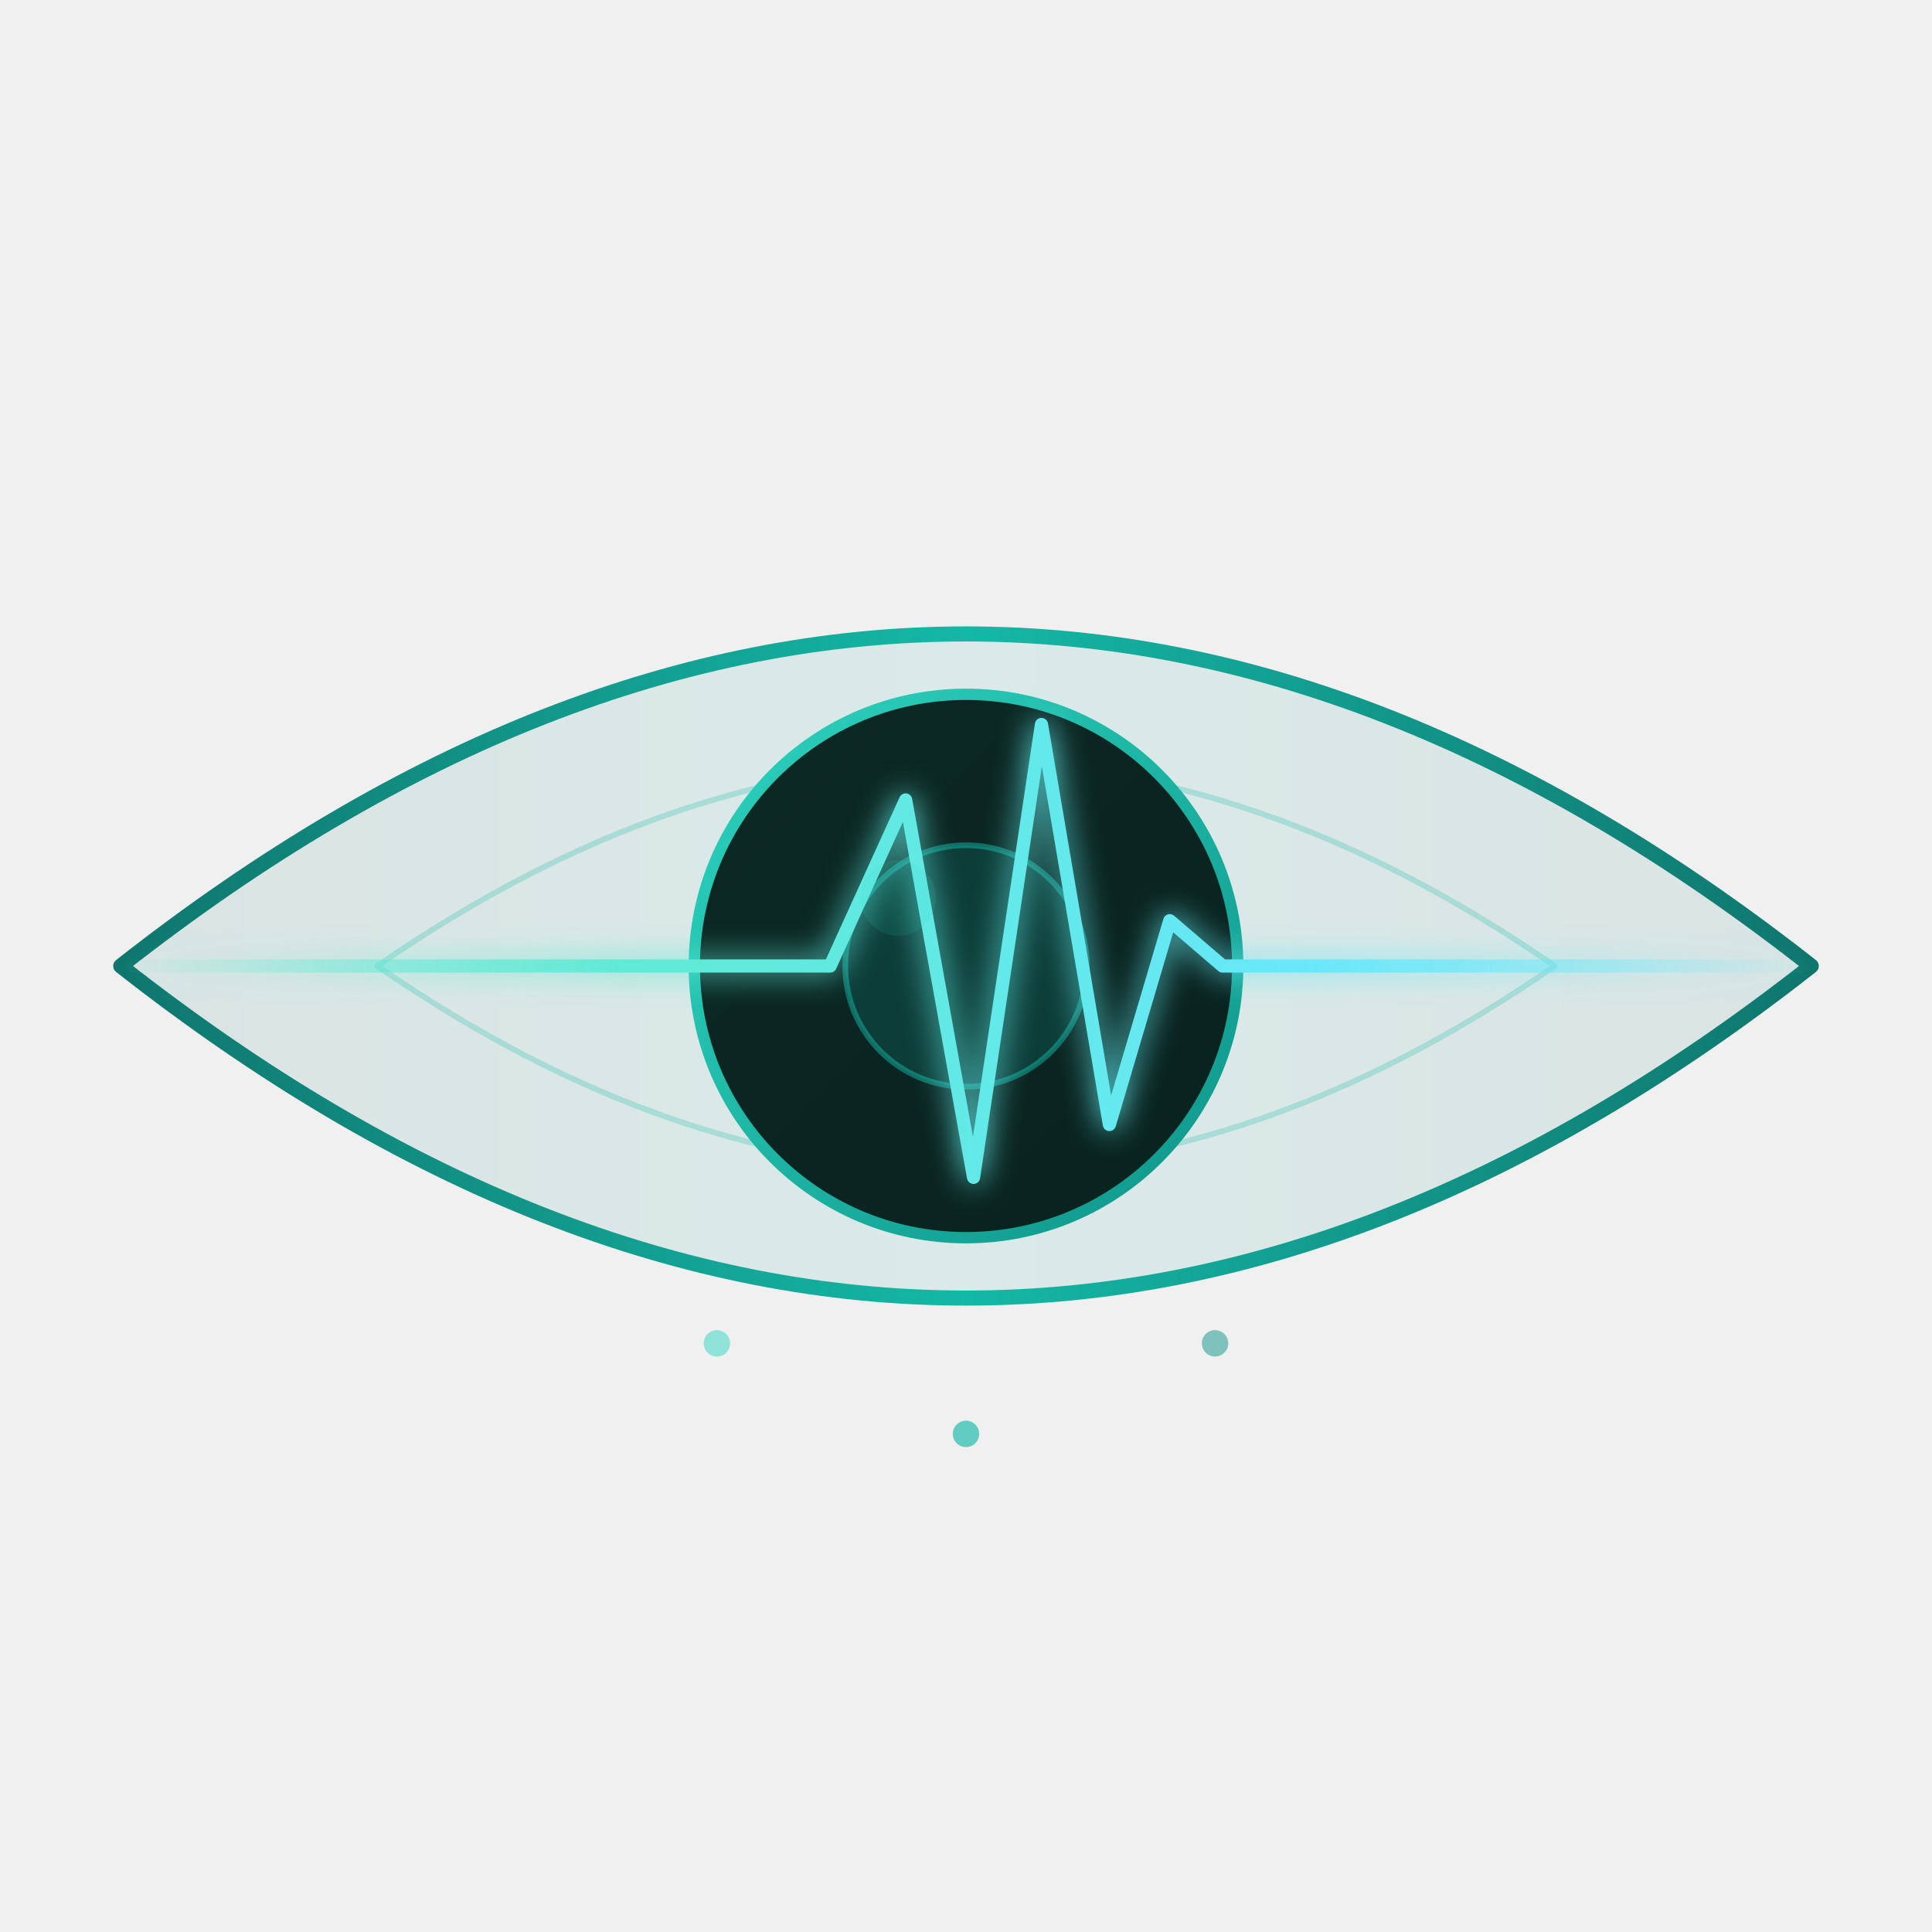
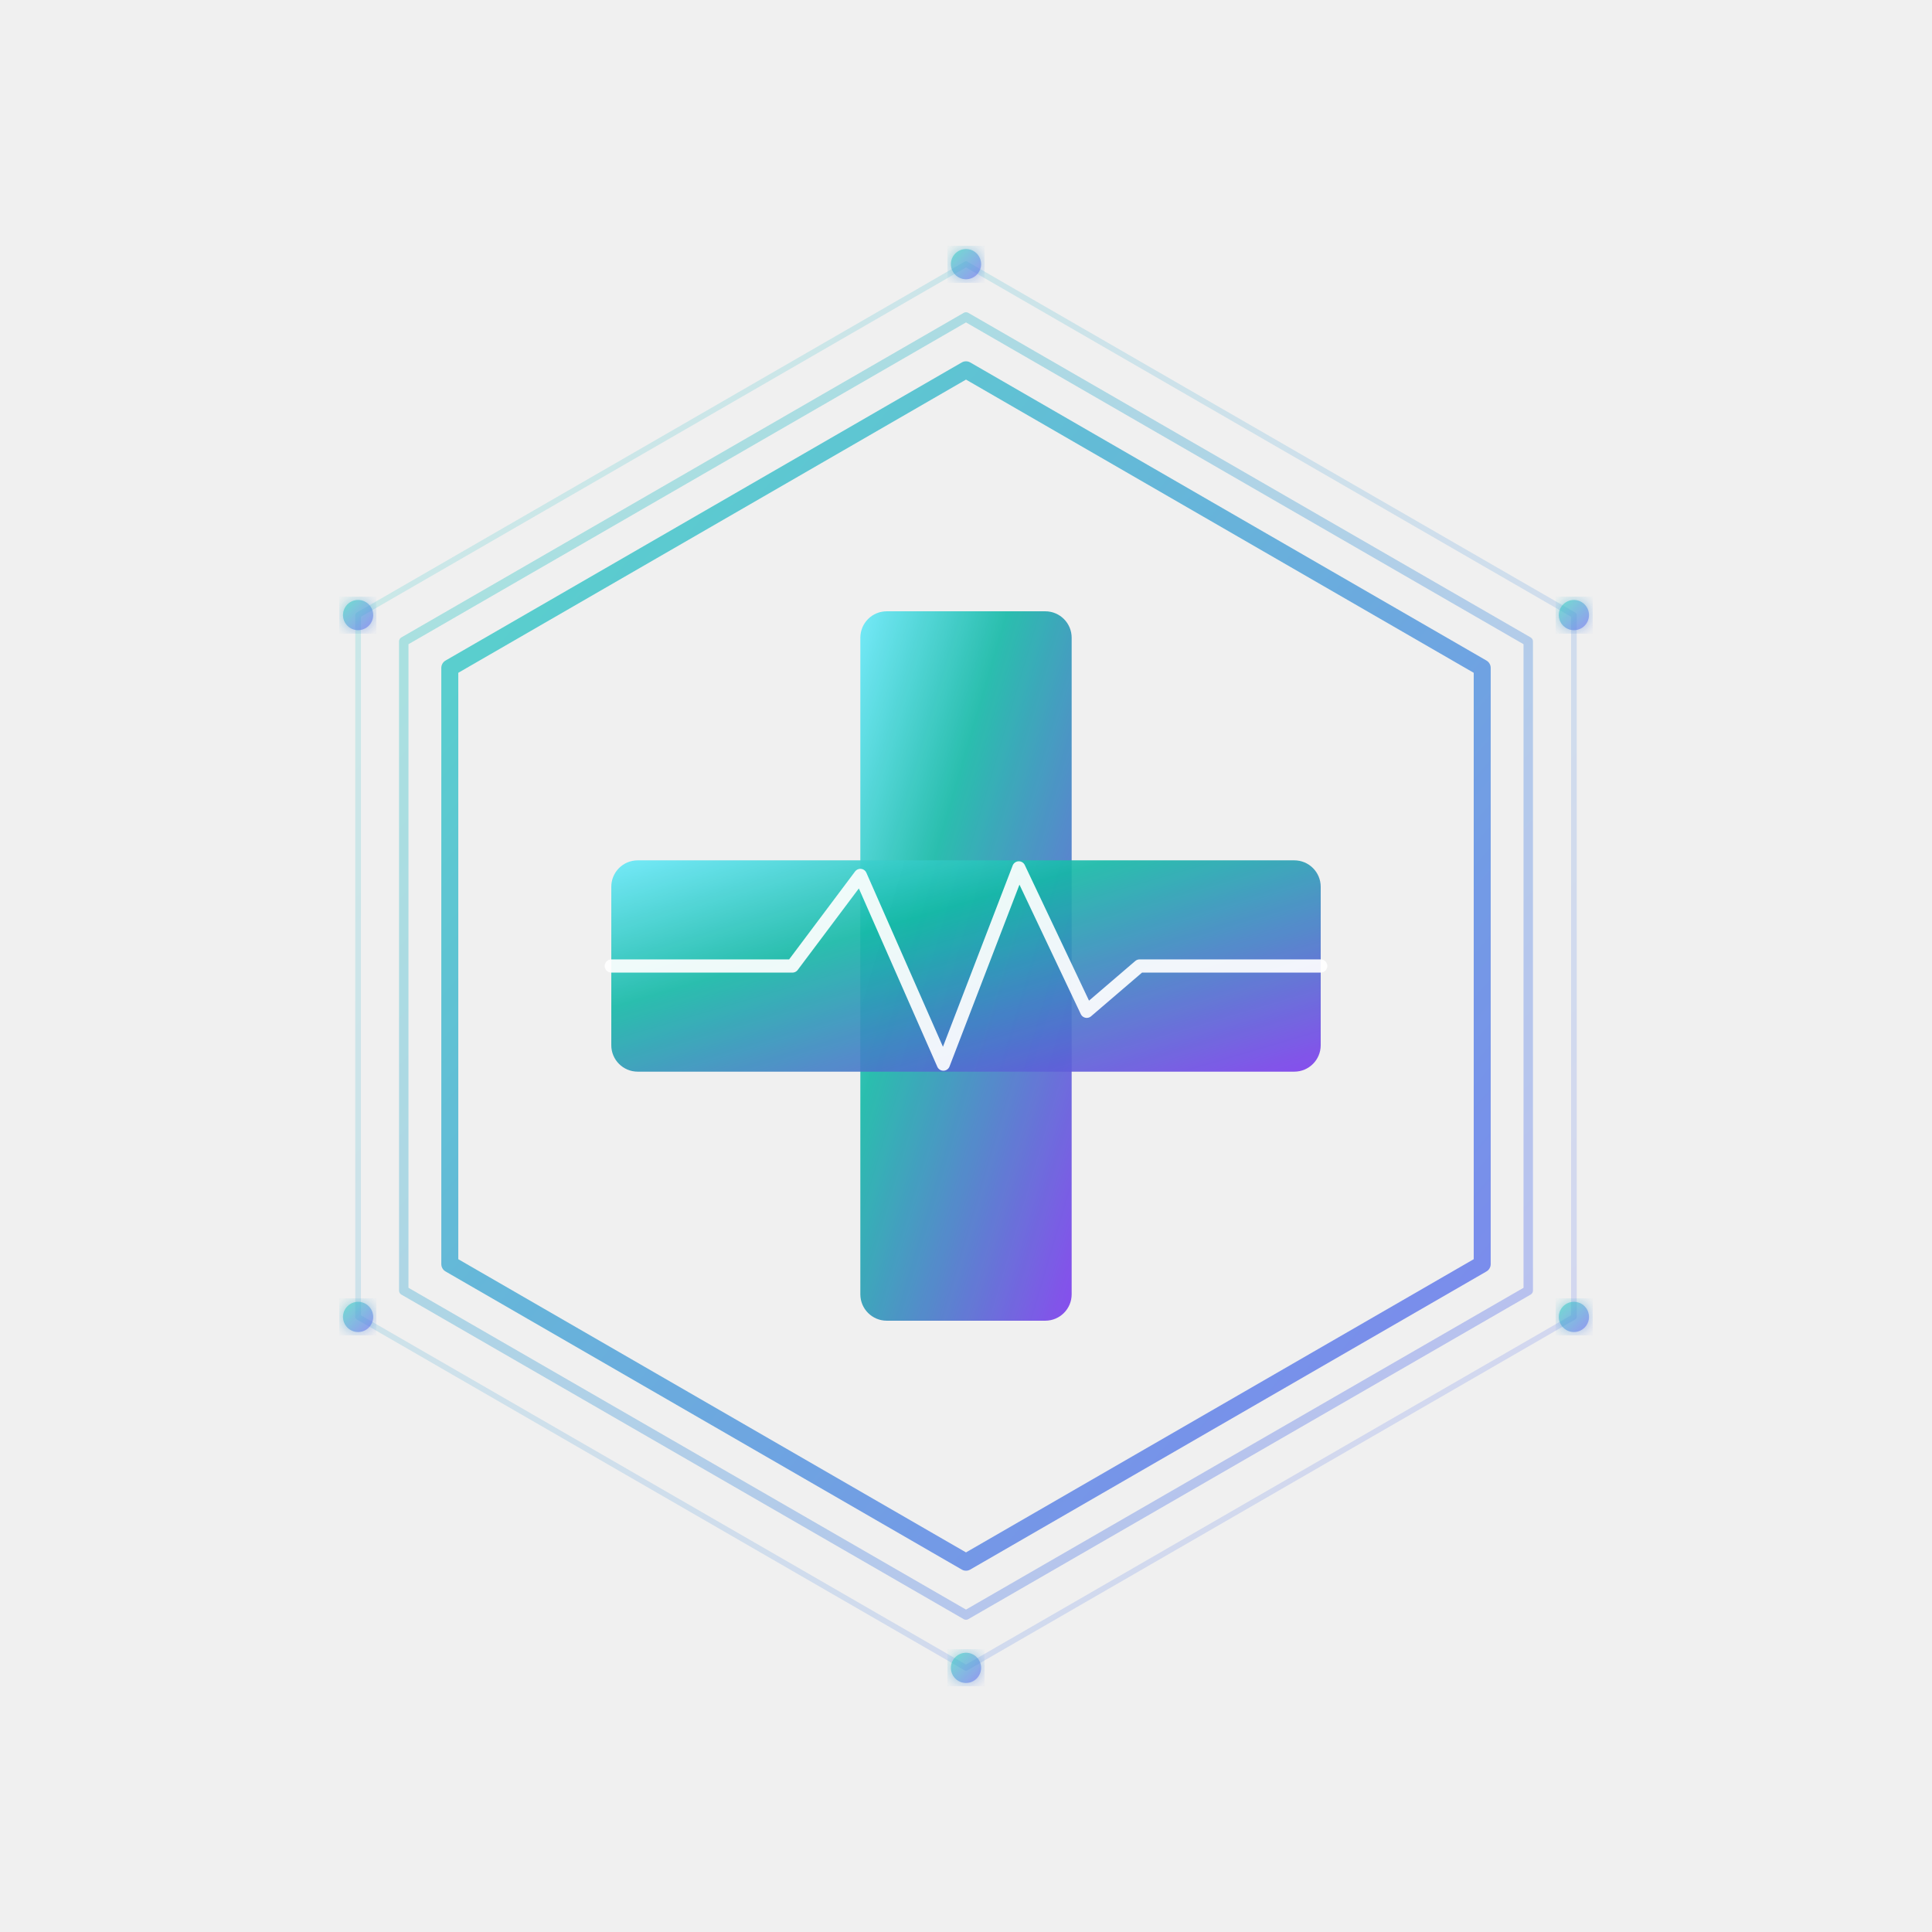
<svg xmlns="http://www.w3.org/2000/svg" viewBox="0 0 512 512" width="512" height="512">
  <defs>
-     <linearGradient id="i1" x1="0%" y1="50%" x2="100%" y2="50%">
-       <stop offset="0%" stop-color="#0F766E" />
-       <stop offset="50%" stop-color="#14B8A6" />
-       <stop offset="100%" stop-color="#0F766E" />
+     <linearGradient id="cross" x1="0%" y1="0%" x2="100%" y2="100%">
+       <stop offset="0%" stop-color="#67E8F9" />
+       <stop offset="35%" stop-color="#14B8A6" />
+       <stop offset="100%" stop-color="#7C3AED" />
    </linearGradient>
-     <linearGradient id="i2" x1="0%" y1="0%" x2="100%" y2="100%">
+     <linearGradient id="hx" x1="0%" y1="0%" x2="100%" y2="100%">
      <stop offset="0%" stop-color="#2DD4BF" />
-       <stop offset="100%" stop-color="#0D9488" />
+       <stop offset="100%" stop-color="#6366F1" />
    </linearGradient>
-     <linearGradient id="i3" x1="0%" y1="50%" x2="100%" y2="50%">
-       <stop offset="0%" stop-color="#5EEAD4" stop-opacity="0" />
-       <stop offset="30%" stop-color="#5EEAD4" />
-       <stop offset="70%" stop-color="#67E8F9" />
-       <stop offset="100%" stop-color="#67E8F9" stop-opacity="0" />
-     </linearGradient>
-     <filter id="gi">
-       <feGaussianBlur stdDeviation="4" result="b" />
+     <filter id="gl">
+       <feGaussianBlur stdDeviation="2" result="b" />
      <feMerge>
        <feMergeNode in="b" />
        <feMergeNode in="SourceGraphic" />
      </feMerge>
    </filter>
-     <clipPath id="eyeClip">
-       <path d="M32 256 Q256 80 480 256 Q256 432 32 256Z" />
-     </clipPath>
  </defs>
-   <path d="M32 256 Q256 80 480 256 Q256 432 32 256Z" fill="url(#i1)" opacity="0.1" />
-   <path d="M32 256 Q256 80 480 256 Q256 432 32 256Z" fill="none" stroke="url(#i1)" stroke-width="4" stroke-linejoin="round" />
-   <path d="M100 256 Q256 148 412 256 Q256 364 100 256Z" fill="none" stroke="#14B8A6" stroke-width="1.5" opacity="0.25" stroke-linejoin="round" />
-   <circle cx="256" cy="256" r="72" fill="#081210" />
-   <circle cx="256" cy="256" r="72" fill="url(#i2)" opacity="0.12" />
-   <circle cx="256" cy="256" r="72" fill="none" stroke="url(#i2)" stroke-width="3" />
-   <circle cx="256" cy="256" r="32" fill="#0D3D38" />
-   <circle cx="256" cy="256" r="32" fill="none" stroke="#14B8A6" stroke-width="1.5" opacity="0.5" />
-   <g clip-path="url(#eyeClip)">
-     <path d="M32 256 L180 256 L220 256 L240 212 L258 312 L276 192 L294 298 L310 244 L324 256 L480 256" fill="none" stroke="url(#i3)" stroke-width="3.5" stroke-linecap="round" stroke-linejoin="round" filter="url(#gi)" />
-   </g>
-   <circle cx="238" cy="238" r="10" fill="#2DD4BF" opacity="0.12" />
-   <circle cx="190" cy="356" r="3.5" fill="#2DD4BF" opacity="0.5" />
-   <circle cx="256" cy="380" r="3.5" fill="#14B8A6" opacity="0.65" />
-   <circle cx="322" cy="356" r="3.5" fill="#0D9488" opacity="0.5" />
+   <path d="M256.0 70.0 L417.1 163.0 L417.1 349.0 L256.0 442.0 L94.9 349.0 L94.9 163.0 Z" fill="none" stroke="url(#hx)" stroke-width="1.5" opacity="0.2" stroke-linejoin="round" />
+   <path d="M256.0 84.0 L405.0 170.0 L405.0 342.0 L256.0 428.0 L107.0 342.0 L107.0 170.0 Z" fill="none" stroke="url(#hx)" stroke-width="2.5" opacity="0.38" stroke-linejoin="round" />
+   <path d="M256.0 98.0 L392.8 177.0 L392.8 335.0 L256.0 414.0 L119.2 335.0 L119.2 177.0 Z" fill="none" stroke="url(#hx)" stroke-width="4.5" opacity="0.8" stroke-linejoin="round" />
+   <rect x="228" y="162" width="56" height="188" rx="7" fill="url(#cross)" opacity="0.9" />
+   <rect x="162" y="228" width="188" height="56" rx="7" fill="url(#cross)" opacity="0.9" />
+   <path d="M162 256 L210 256 L228 232 L250 282 L270 230 L288 268 L302 256 L350 256" fill="none" stroke="white" stroke-width="3.5" stroke-linecap="round" stroke-linejoin="round" opacity="0.92" />
+   <circle cx="256.0" cy="70.0" r="4" fill="url(#hx)" opacity="0.65" filter="url(#gl)" />
+   <circle cx="417.1" cy="163.0" r="4" fill="url(#hx)" opacity="0.65" filter="url(#gl)" />
+   <circle cx="417.1" cy="349.0" r="4" fill="url(#hx)" opacity="0.65" filter="url(#gl)" />
+   <circle cx="256.0" cy="442.0" r="4" fill="url(#hx)" opacity="0.65" filter="url(#gl)" />
+   <circle cx="94.9" cy="349.0" r="4" fill="url(#hx)" opacity="0.65" filter="url(#gl)" />
+   <circle cx="94.9" cy="163.0" r="4" fill="url(#hx)" opacity="0.65" filter="url(#gl)" />
</svg>
